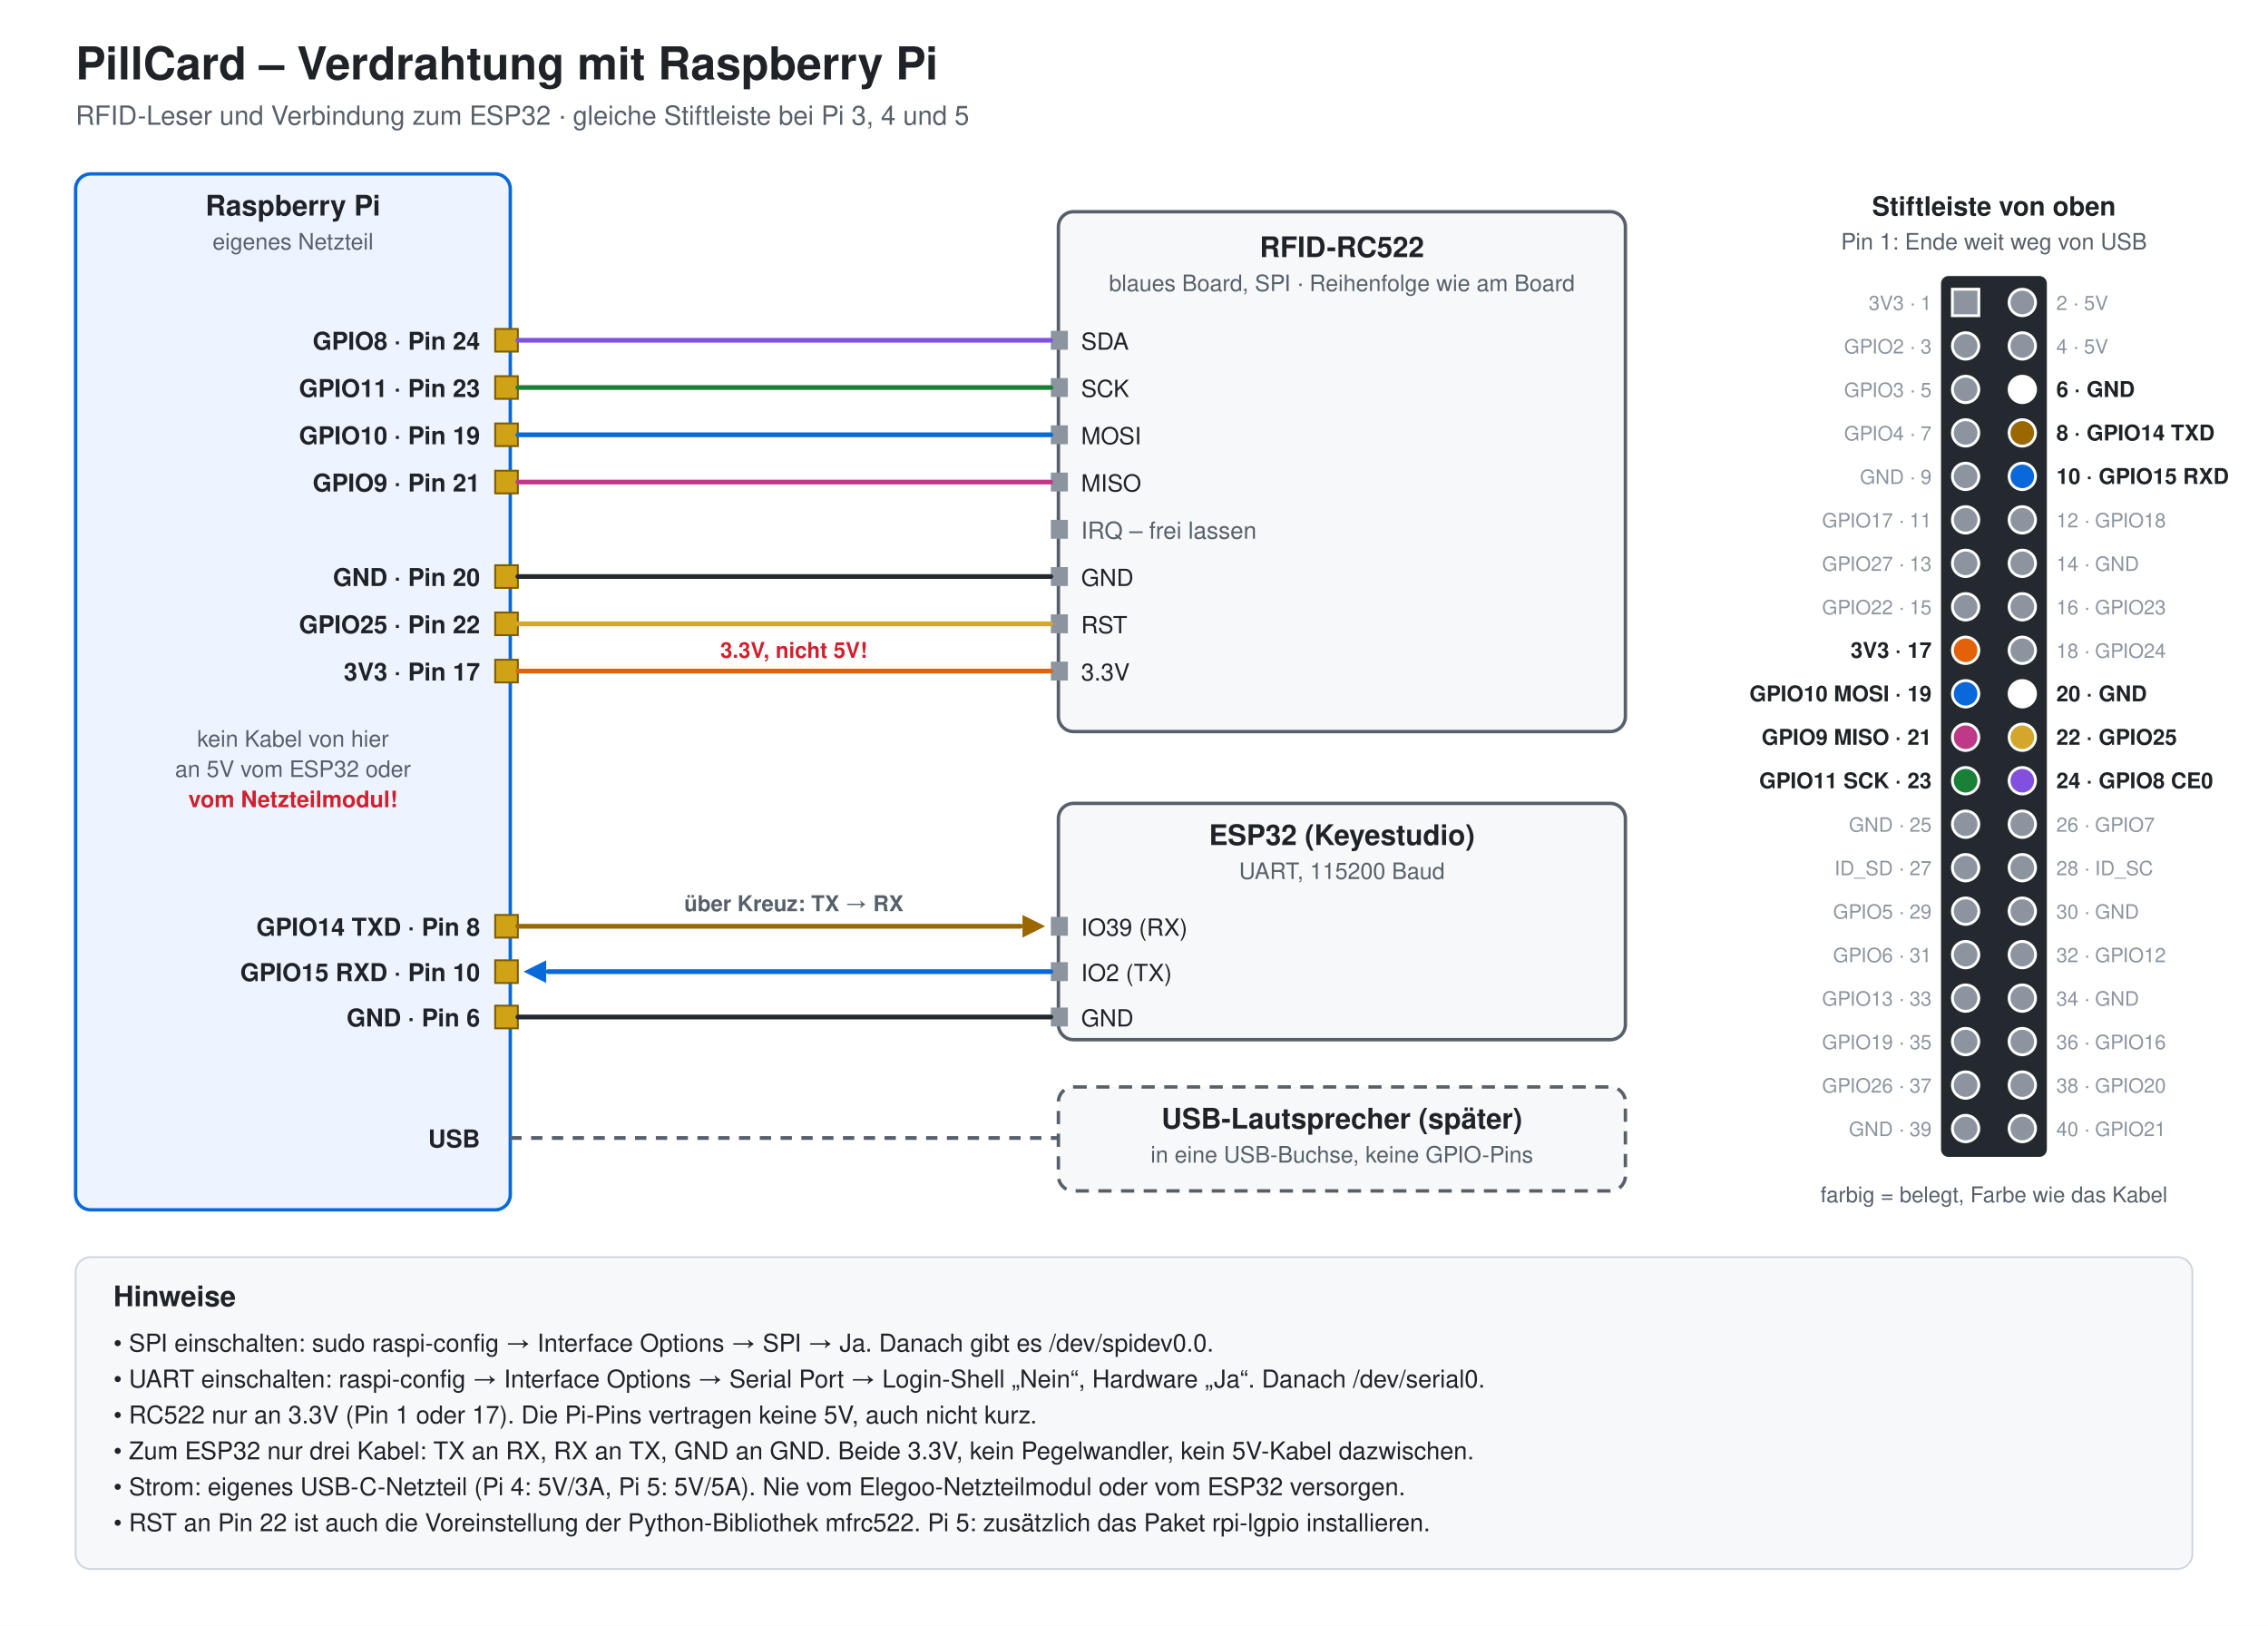
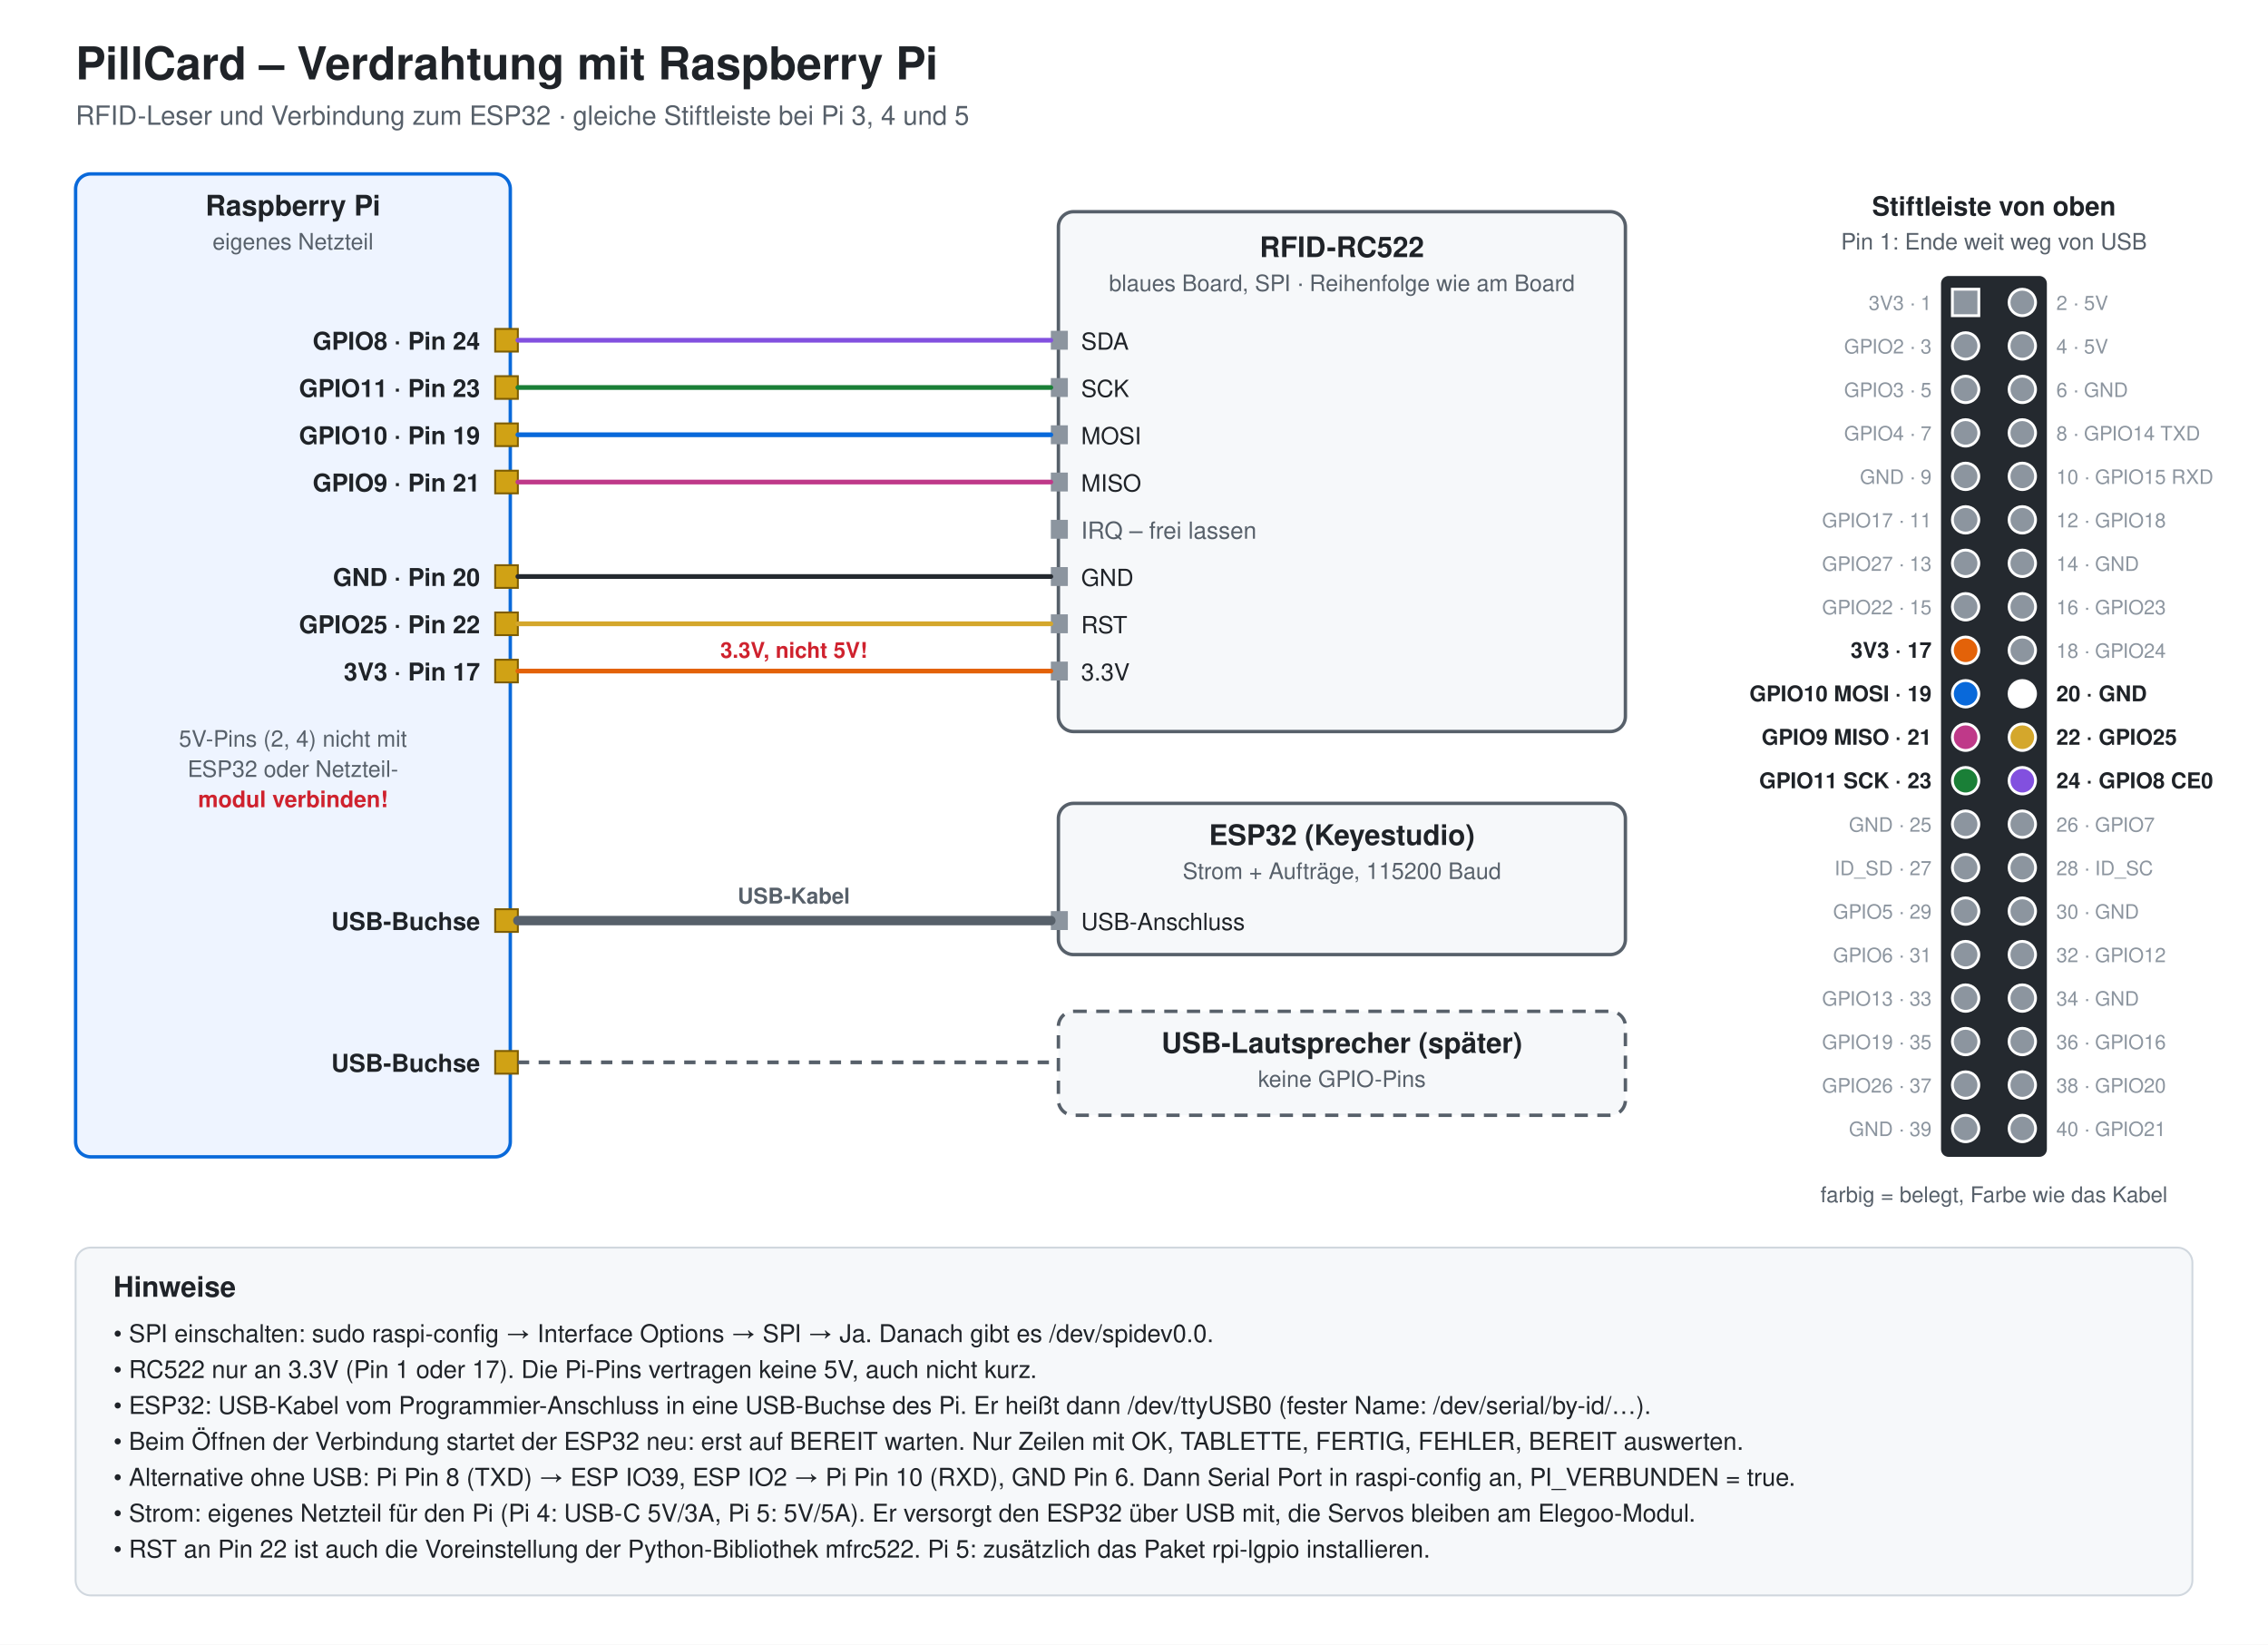
- <svg xmlns="http://www.w3.org/2000/svg" viewBox="0 0 1200 860" width="1200" height="860">
-   <rect width="1200" height="860" fill="#ffffff" />
+ <svg xmlns="http://www.w3.org/2000/svg" viewBox="0 0 1200 870" width="1200" height="870">
+   <rect width="1200" height="870" fill="#ffffff" />
  <text x="40" y="42" font-family="Helvetica, Arial, sans-serif" font-size="24" text-anchor="start" font-weight="bold" fill="#1f2328">PillCard – Verdrahtung mit Raspberry Pi</text>
  <text x="40" y="66" font-family="Helvetica, Arial, sans-serif" font-size="14" text-anchor="start" font-weight="normal" fill="#57606a">RFID-Leser und Verbindung zum ESP32 · gleiche Stiftleiste bei Pi 3, 4 und 5</text>
-   <rect x="40" y="92" width="230" height="548" rx="8" fill="#eef4ff" stroke="#0969da" stroke-width="1.8" />
+   <rect x="40" y="92" width="230" height="520" rx="8" fill="#eef4ff" stroke="#0969da" stroke-width="1.8" />
  <text x="155" y="114" font-family="Helvetica, Arial, sans-serif" font-size="15" text-anchor="middle" font-weight="bold" fill="#1f2328">Raspberry Pi</text>
  <text x="155" y="132" font-family="Helvetica, Arial, sans-serif" font-size="12" text-anchor="middle" font-weight="normal" fill="#57606a">eigenes Netzteil</text>
-   <text x="155" y="395" font-family="Helvetica, Arial, sans-serif" font-size="12" text-anchor="middle" font-weight="normal" fill="#57606a">kein Kabel von hier</text>
-   <text x="155" y="411" font-family="Helvetica, Arial, sans-serif" font-size="12" text-anchor="middle" font-weight="normal" fill="#57606a">an 5V vom ESP32 oder</text>
-   <text x="155" y="427" font-family="Helvetica, Arial, sans-serif" font-size="12" text-anchor="middle" font-weight="bold" fill="#cf222e">vom Netzteilmodul!</text>
+   <text x="155" y="395" font-family="Helvetica, Arial, sans-serif" font-size="12" text-anchor="middle" font-weight="normal" fill="#57606a">5V-Pins (2, 4) nicht mit</text>
+   <text x="155" y="411" font-family="Helvetica, Arial, sans-serif" font-size="12" text-anchor="middle" font-weight="normal" fill="#57606a">ESP32 oder Netzteil-</text>
+   <text x="155" y="427" font-family="Helvetica, Arial, sans-serif" font-size="12" text-anchor="middle" font-weight="bold" fill="#cf222e">modul verbinden!</text>
  <rect x="560" y="112" width="300" height="275" rx="8" fill="#f6f8fa" stroke="#57606a" stroke-width="1.8" />
  <text x="710" y="136" font-family="Helvetica, Arial, sans-serif" font-size="15" text-anchor="middle" font-weight="bold" fill="#1f2328">RFID-RC522</text>
  <text x="710" y="154" font-family="Helvetica, Arial, sans-serif" font-size="12" text-anchor="middle" font-weight="normal" fill="#57606a">blaues Board, SPI · Reihenfolge wie am Board</text>
  <rect x="262" y="174" width="12" height="12" fill="#d0a215" stroke="#7d5c00" />
  <text x="254" y="185" font-family="Helvetica, Arial, sans-serif" font-size="13" text-anchor="end" font-weight="bold" fill="#1f2328">GPIO8 · Pin 24</text>
  <rect x="556" y="175" width="9" height="10" fill="#8c959f" />
  <text x="572" y="185" font-family="Helvetica, Arial, sans-serif" font-size="12.5" text-anchor="start" font-weight="normal" fill="#1f2328">SDA</text>
  <line x1="274" y1="180" x2="556" y2="180" stroke="#8250df" stroke-width="2.5" stroke-linecap="round" />
  <rect x="262" y="199" width="12" height="12" fill="#d0a215" stroke="#7d5c00" />
  <text x="254" y="210" font-family="Helvetica, Arial, sans-serif" font-size="13" text-anchor="end" font-weight="bold" fill="#1f2328">GPIO11 · Pin 23</text>
  <rect x="556" y="200" width="9" height="10" fill="#8c959f" />
  <text x="572" y="210" font-family="Helvetica, Arial, sans-serif" font-size="12.5" text-anchor="start" font-weight="normal" fill="#1f2328">SCK</text>
  <line x1="274" y1="205" x2="556" y2="205" stroke="#1a7f37" stroke-width="2.5" stroke-linecap="round" />
  <rect x="262" y="224" width="12" height="12" fill="#d0a215" stroke="#7d5c00" />
  <text x="254" y="235" font-family="Helvetica, Arial, sans-serif" font-size="13" text-anchor="end" font-weight="bold" fill="#1f2328">GPIO10 · Pin 19</text>
  <rect x="556" y="225" width="9" height="10" fill="#8c959f" />
  <text x="572" y="235" font-family="Helvetica, Arial, sans-serif" font-size="12.5" text-anchor="start" font-weight="normal" fill="#1f2328">MOSI</text>
  <line x1="274" y1="230" x2="556" y2="230" stroke="#0969da" stroke-width="2.5" stroke-linecap="round" />
  <rect x="262" y="249" width="12" height="12" fill="#d0a215" stroke="#7d5c00" />
  <text x="254" y="260" font-family="Helvetica, Arial, sans-serif" font-size="13" text-anchor="end" font-weight="bold" fill="#1f2328">GPIO9 · Pin 21</text>
  <rect x="556" y="250" width="9" height="10" fill="#8c959f" />
  <text x="572" y="260" font-family="Helvetica, Arial, sans-serif" font-size="12.5" text-anchor="start" font-weight="normal" fill="#1f2328">MISO</text>
  <line x1="274" y1="255" x2="556" y2="255" stroke="#bf3989" stroke-width="2.5" stroke-linecap="round" />
  <rect x="556" y="275" width="9" height="10" fill="#8c959f" />
  <text x="572" y="285" font-family="Helvetica, Arial, sans-serif" font-size="12.5" text-anchor="start" font-weight="normal" fill="#57606a">IRQ – frei lassen</text>
  <rect x="262" y="299" width="12" height="12" fill="#d0a215" stroke="#7d5c00" />
  <text x="254" y="310" font-family="Helvetica, Arial, sans-serif" font-size="13" text-anchor="end" font-weight="bold" fill="#1f2328">GND · Pin 20</text>
  <rect x="556" y="300" width="9" height="10" fill="#8c959f" />
  <text x="572" y="310" font-family="Helvetica, Arial, sans-serif" font-size="12.5" text-anchor="start" font-weight="normal" fill="#1f2328">GND</text>
  <line x1="274" y1="305" x2="556" y2="305" stroke="#24292f" stroke-width="2.5" stroke-linecap="round" />
  <rect x="262" y="324" width="12" height="12" fill="#d0a215" stroke="#7d5c00" />
  <text x="254" y="335" font-family="Helvetica, Arial, sans-serif" font-size="13" text-anchor="end" font-weight="bold" fill="#1f2328">GPIO25 · Pin 22</text>
  <rect x="556" y="325" width="9" height="10" fill="#8c959f" />
  <text x="572" y="335" font-family="Helvetica, Arial, sans-serif" font-size="12.5" text-anchor="start" font-weight="normal" fill="#1f2328">RST</text>
  <line x1="274" y1="330" x2="556" y2="330" stroke="#d4a72c" stroke-width="2.5" stroke-linecap="round" />
  <rect x="262" y="349" width="12" height="12" fill="#d0a215" stroke="#7d5c00" />
  <text x="254" y="360" font-family="Helvetica, Arial, sans-serif" font-size="13" text-anchor="end" font-weight="bold" fill="#1f2328">3V3 · Pin 17</text>
  <rect x="556" y="350" width="9" height="10" fill="#8c959f" />
  <text x="572" y="360" font-family="Helvetica, Arial, sans-serif" font-size="12.5" text-anchor="start" font-weight="normal" fill="#1f2328">3.3V</text>
  <line x1="274" y1="355" x2="556" y2="355" stroke="#e36209" stroke-width="2.5" stroke-linecap="round" />
  <text x="420" y="348" font-family="Helvetica, Arial, sans-serif" font-size="11.5" text-anchor="middle" font-weight="bold" fill="#cf222e">3.3V, nicht 5V!</text>
-   <rect x="560" y="425" width="300" height="125" rx="8" fill="#f6f8fa" stroke="#57606a" stroke-width="1.8" />
+   <rect x="560" y="425" width="300" height="80" rx="8" fill="#f6f8fa" stroke="#57606a" stroke-width="1.8" />
  <text x="710" y="447" font-family="Helvetica, Arial, sans-serif" font-size="15" text-anchor="middle" font-weight="bold" fill="#1f2328">ESP32 (Keyestudio)</text>
-   <text x="710" y="465" font-family="Helvetica, Arial, sans-serif" font-size="12" text-anchor="middle" font-weight="normal" fill="#57606a">UART, 115200 Baud</text>
-   <rect x="262" y="484" width="12" height="12" fill="#d0a215" stroke="#7d5c00" />
-   <text x="254" y="495" font-family="Helvetica, Arial, sans-serif" font-size="13" text-anchor="end" font-weight="bold" fill="#1f2328">GPIO14 TXD · Pin 8</text>
-   <rect x="556" y="485" width="9" height="10" fill="#8c959f" />
-   <text x="572" y="495" font-family="Helvetica, Arial, sans-serif" font-size="12.5" text-anchor="start" font-weight="normal" fill="#1f2328">IO39 (RX)</text>
-   <line x1="274" y1="490" x2="540" y2="490" stroke="#9a6700" stroke-width="2.5" stroke-linecap="round" />
-   <polygon points="541,484 553,490 541,496" fill="#9a6700" />
-   <rect x="262" y="508" width="12" height="12" fill="#d0a215" stroke="#7d5c00" />
-   <text x="254" y="519" font-family="Helvetica, Arial, sans-serif" font-size="13" text-anchor="end" font-weight="bold" fill="#1f2328">GPIO15 RXD · Pin 10</text>
-   <rect x="556" y="509" width="9" height="10" fill="#8c959f" />
-   <text x="572" y="519" font-family="Helvetica, Arial, sans-serif" font-size="12.5" text-anchor="start" font-weight="normal" fill="#1f2328">IO2 (TX)</text>
-   <line x1="290" y1="514" x2="556" y2="514" stroke="#0969da" stroke-width="2.5" stroke-linecap="round" />
-   <polygon points="289,508 277,514 289,520" fill="#0969da" />
-   <rect x="262" y="532" width="12" height="12" fill="#d0a215" stroke="#7d5c00" />
-   <text x="254" y="543" font-family="Helvetica, Arial, sans-serif" font-size="13" text-anchor="end" font-weight="bold" fill="#1f2328">GND · Pin 6</text>
-   <rect x="556" y="533" width="9" height="10" fill="#8c959f" />
-   <text x="572" y="543" font-family="Helvetica, Arial, sans-serif" font-size="12.5" text-anchor="start" font-weight="normal" fill="#1f2328">GND</text>
-   <line x1="274" y1="538" x2="556" y2="538" stroke="#24292f" stroke-width="2.5" stroke-linecap="round" />
-   <text x="420" y="482" font-family="Helvetica, Arial, sans-serif" font-size="11.5" text-anchor="middle" font-weight="bold" fill="#57606a">über Kreuz: TX → RX</text>
-   <rect x="560" y="575" width="300" height="55" rx="8" fill="#f6f8fa" stroke="#57606a" stroke-width="1.8" stroke-dasharray="7 5" />
-   <text x="710" y="597" font-family="Helvetica, Arial, sans-serif" font-size="15" text-anchor="middle" font-weight="bold" fill="#1f2328">USB-Lautsprecher (später)</text>
-   <text x="710" y="615" font-family="Helvetica, Arial, sans-serif" font-size="12" text-anchor="middle" font-weight="normal" fill="#57606a">in eine USB-Buchse, keine GPIO-Pins</text>
-   <text x="254" y="607" font-family="Helvetica, Arial, sans-serif" font-size="13" text-anchor="end" font-weight="bold" fill="#1f2328">USB</text>
-   <line x1="270" y1="602" x2="560" y2="602" stroke="#57606a" stroke-width="2" stroke-dasharray="6 5" />
+   <text x="710" y="465" font-family="Helvetica, Arial, sans-serif" font-size="12" text-anchor="middle" font-weight="normal" fill="#57606a">Strom + Aufträge, 115200 Baud</text>
+   <rect x="262" y="481" width="12" height="12" fill="#d0a215" stroke="#7d5c00" />
+   <text x="254" y="492" font-family="Helvetica, Arial, sans-serif" font-size="13" text-anchor="end" font-weight="bold" fill="#1f2328">USB-Buchse</text>
+   <rect x="556" y="482" width="9" height="10" fill="#8c959f" />
+   <text x="572" y="492" font-family="Helvetica, Arial, sans-serif" font-size="12.5" text-anchor="start" font-weight="normal" fill="#1f2328">USB-Anschluss</text>
+   <line x1="274" y1="487" x2="556" y2="487" stroke="#57606a" stroke-width="5" stroke-linecap="round" />
+   <text x="420" y="478" font-family="Helvetica, Arial, sans-serif" font-size="11.5" text-anchor="middle" font-weight="bold" fill="#57606a">USB-Kabel</text>
+   <rect x="560" y="535" width="300" height="55" rx="8" fill="#f6f8fa" stroke="#57606a" stroke-width="1.8" stroke-dasharray="7 5" />
+   <text x="710" y="557" font-family="Helvetica, Arial, sans-serif" font-size="15" text-anchor="middle" font-weight="bold" fill="#1f2328">USB-Lautsprecher (später)</text>
+   <text x="710" y="575" font-family="Helvetica, Arial, sans-serif" font-size="12" text-anchor="middle" font-weight="normal" fill="#57606a">keine GPIO-Pins</text>
+   <rect x="262" y="556" width="12" height="12" fill="#d0a215" stroke="#7d5c00" />
+   <text x="254" y="567" font-family="Helvetica, Arial, sans-serif" font-size="13" text-anchor="end" font-weight="bold" fill="#1f2328">USB-Buchse</text>
+   <line x1="274" y1="562" x2="560" y2="562" stroke="#57606a" stroke-width="2" stroke-dasharray="6 5" />
  <text x="1055" y="114" font-family="Helvetica, Arial, sans-serif" font-size="14" text-anchor="middle" font-weight="bold" fill="#1f2328">Stiftleiste von oben</text>
  <text x="1055" y="132" font-family="Helvetica, Arial, sans-serif" font-size="12" text-anchor="middle" font-weight="normal" fill="#57606a">Pin 1: Ende weit weg von USB</text>
  <rect x="1027" y="146" width="56" height="466" rx="4" fill="#24292f" />
  <rect x="1033" y="153" width="14" height="14" fill="#8c959f" stroke="#ffffff" stroke-width="1.5" />
  <text x="1022" y="164" font-family="Helvetica, Arial, sans-serif" font-size="10.5" text-anchor="end" font-weight="normal" fill="#8c959f">3V3 · 1</text>
  <circle cx="1070" cy="160" r="7" fill="#8c959f" stroke="#ffffff" stroke-width="1.5" />
  <text x="1088" y="164" font-family="Helvetica, Arial, sans-serif" font-size="10.5" text-anchor="start" font-weight="normal" fill="#8c959f">2 · 5V</text>
  <circle cx="1040" cy="183" r="7" fill="#8c959f" stroke="#ffffff" stroke-width="1.5" />
  <text x="1022" y="187" font-family="Helvetica, Arial, sans-serif" font-size="10.5" text-anchor="end" font-weight="normal" fill="#8c959f">GPIO2 · 3</text>
  <circle cx="1070" cy="183" r="7" fill="#8c959f" stroke="#ffffff" stroke-width="1.5" />
  <text x="1088" y="187" font-family="Helvetica, Arial, sans-serif" font-size="10.5" text-anchor="start" font-weight="normal" fill="#8c959f">4 · 5V</text>
  <circle cx="1040" cy="206" r="7" fill="#8c959f" stroke="#ffffff" stroke-width="1.5" />
  <text x="1022" y="210" font-family="Helvetica, Arial, sans-serif" font-size="10.5" text-anchor="end" font-weight="normal" fill="#8c959f">GPIO3 · 5</text>
-   <circle cx="1070" cy="206" r="7" fill="#ffffff" stroke="#ffffff" stroke-width="1.5" />
-   <text x="1088" y="210" font-family="Helvetica, Arial, sans-serif" font-size="11.5" text-anchor="start" font-weight="bold" fill="#1f2328">6 · GND</text>
+   <circle cx="1070" cy="206" r="7" fill="#8c959f" stroke="#ffffff" stroke-width="1.5" />
+   <text x="1088" y="210" font-family="Helvetica, Arial, sans-serif" font-size="10.5" text-anchor="start" font-weight="normal" fill="#8c959f">6 · GND</text>
  <circle cx="1040" cy="229" r="7" fill="#8c959f" stroke="#ffffff" stroke-width="1.5" />
  <text x="1022" y="233" font-family="Helvetica, Arial, sans-serif" font-size="10.5" text-anchor="end" font-weight="normal" fill="#8c959f">GPIO4 · 7</text>
-   <circle cx="1070" cy="229" r="7" fill="#9a6700" stroke="#ffffff" stroke-width="1.5" />
-   <text x="1088" y="233" font-family="Helvetica, Arial, sans-serif" font-size="11.5" text-anchor="start" font-weight="bold" fill="#1f2328">8 · GPIO14 TXD</text>
+   <circle cx="1070" cy="229" r="7" fill="#8c959f" stroke="#ffffff" stroke-width="1.5" />
+   <text x="1088" y="233" font-family="Helvetica, Arial, sans-serif" font-size="10.5" text-anchor="start" font-weight="normal" fill="#8c959f">8 · GPIO14 TXD</text>
  <circle cx="1040" cy="252" r="7" fill="#8c959f" stroke="#ffffff" stroke-width="1.5" />
  <text x="1022" y="256" font-family="Helvetica, Arial, sans-serif" font-size="10.5" text-anchor="end" font-weight="normal" fill="#8c959f">GND · 9</text>
-   <circle cx="1070" cy="252" r="7" fill="#0969da" stroke="#ffffff" stroke-width="1.5" />
-   <text x="1088" y="256" font-family="Helvetica, Arial, sans-serif" font-size="11.5" text-anchor="start" font-weight="bold" fill="#1f2328">10 · GPIO15 RXD</text>
+   <circle cx="1070" cy="252" r="7" fill="#8c959f" stroke="#ffffff" stroke-width="1.5" />
+   <text x="1088" y="256" font-family="Helvetica, Arial, sans-serif" font-size="10.5" text-anchor="start" font-weight="normal" fill="#8c959f">10 · GPIO15 RXD</text>
  <circle cx="1040" cy="275" r="7" fill="#8c959f" stroke="#ffffff" stroke-width="1.5" />
  <text x="1022" y="279" font-family="Helvetica, Arial, sans-serif" font-size="10.5" text-anchor="end" font-weight="normal" fill="#8c959f">GPIO17 · 11</text>
  <circle cx="1070" cy="275" r="7" fill="#8c959f" stroke="#ffffff" stroke-width="1.5" />
  <text x="1088" y="279" font-family="Helvetica, Arial, sans-serif" font-size="10.5" text-anchor="start" font-weight="normal" fill="#8c959f">12 · GPIO18</text>
  <circle cx="1040" cy="298" r="7" fill="#8c959f" stroke="#ffffff" stroke-width="1.5" />
  <text x="1022" y="302" font-family="Helvetica, Arial, sans-serif" font-size="10.5" text-anchor="end" font-weight="normal" fill="#8c959f">GPIO27 · 13</text>
  <circle cx="1070" cy="298" r="7" fill="#8c959f" stroke="#ffffff" stroke-width="1.5" />
  <text x="1088" y="302" font-family="Helvetica, Arial, sans-serif" font-size="10.5" text-anchor="start" font-weight="normal" fill="#8c959f">14 · GND</text>
  <circle cx="1040" cy="321" r="7" fill="#8c959f" stroke="#ffffff" stroke-width="1.5" />
  <text x="1022" y="325" font-family="Helvetica, Arial, sans-serif" font-size="10.5" text-anchor="end" font-weight="normal" fill="#8c959f">GPIO22 · 15</text>
  <circle cx="1070" cy="321" r="7" fill="#8c959f" stroke="#ffffff" stroke-width="1.5" />
  <text x="1088" y="325" font-family="Helvetica, Arial, sans-serif" font-size="10.5" text-anchor="start" font-weight="normal" fill="#8c959f">16 · GPIO23</text>
  <circle cx="1040" cy="344" r="7" fill="#e36209" stroke="#ffffff" stroke-width="1.5" />
  <text x="1022" y="348" font-family="Helvetica, Arial, sans-serif" font-size="11.5" text-anchor="end" font-weight="bold" fill="#1f2328">3V3 · 17</text>
  <circle cx="1070" cy="344" r="7" fill="#8c959f" stroke="#ffffff" stroke-width="1.5" />
  <text x="1088" y="348" font-family="Helvetica, Arial, sans-serif" font-size="10.5" text-anchor="start" font-weight="normal" fill="#8c959f">18 · GPIO24</text>
  <circle cx="1040" cy="367" r="7" fill="#0969da" stroke="#ffffff" stroke-width="1.5" />
  <text x="1022" y="371" font-family="Helvetica, Arial, sans-serif" font-size="11.5" text-anchor="end" font-weight="bold" fill="#1f2328">GPIO10 MOSI · 19</text>
  <circle cx="1070" cy="367" r="7" fill="#ffffff" stroke="#ffffff" stroke-width="1.5" />
  <text x="1088" y="371" font-family="Helvetica, Arial, sans-serif" font-size="11.5" text-anchor="start" font-weight="bold" fill="#1f2328">20 · GND</text>
  <circle cx="1040" cy="390" r="7" fill="#bf3989" stroke="#ffffff" stroke-width="1.5" />
  <text x="1022" y="394" font-family="Helvetica, Arial, sans-serif" font-size="11.5" text-anchor="end" font-weight="bold" fill="#1f2328">GPIO9 MISO · 21</text>
  <circle cx="1070" cy="390" r="7" fill="#d4a72c" stroke="#ffffff" stroke-width="1.5" />
  <text x="1088" y="394" font-family="Helvetica, Arial, sans-serif" font-size="11.5" text-anchor="start" font-weight="bold" fill="#1f2328">22 · GPIO25</text>
  <circle cx="1040" cy="413" r="7" fill="#1a7f37" stroke="#ffffff" stroke-width="1.5" />
  <text x="1022" y="417" font-family="Helvetica, Arial, sans-serif" font-size="11.5" text-anchor="end" font-weight="bold" fill="#1f2328">GPIO11 SCK · 23</text>
  <circle cx="1070" cy="413" r="7" fill="#8250df" stroke="#ffffff" stroke-width="1.5" />
  <text x="1088" y="417" font-family="Helvetica, Arial, sans-serif" font-size="11.5" text-anchor="start" font-weight="bold" fill="#1f2328">24 · GPIO8 CE0</text>
  <circle cx="1040" cy="436" r="7" fill="#8c959f" stroke="#ffffff" stroke-width="1.5" />
  <text x="1022" y="440" font-family="Helvetica, Arial, sans-serif" font-size="10.5" text-anchor="end" font-weight="normal" fill="#8c959f">GND · 25</text>
  <circle cx="1070" cy="436" r="7" fill="#8c959f" stroke="#ffffff" stroke-width="1.5" />
  <text x="1088" y="440" font-family="Helvetica, Arial, sans-serif" font-size="10.5" text-anchor="start" font-weight="normal" fill="#8c959f">26 · GPIO7</text>
  <circle cx="1040" cy="459" r="7" fill="#8c959f" stroke="#ffffff" stroke-width="1.5" />
  <text x="1022" y="463" font-family="Helvetica, Arial, sans-serif" font-size="10.5" text-anchor="end" font-weight="normal" fill="#8c959f">ID_SD · 27</text>
  <circle cx="1070" cy="459" r="7" fill="#8c959f" stroke="#ffffff" stroke-width="1.5" />
  <text x="1088" y="463" font-family="Helvetica, Arial, sans-serif" font-size="10.5" text-anchor="start" font-weight="normal" fill="#8c959f">28 · ID_SC</text>
  <circle cx="1040" cy="482" r="7" fill="#8c959f" stroke="#ffffff" stroke-width="1.5" />
  <text x="1022" y="486" font-family="Helvetica, Arial, sans-serif" font-size="10.5" text-anchor="end" font-weight="normal" fill="#8c959f">GPIO5 · 29</text>
  <circle cx="1070" cy="482" r="7" fill="#8c959f" stroke="#ffffff" stroke-width="1.5" />
  <text x="1088" y="486" font-family="Helvetica, Arial, sans-serif" font-size="10.5" text-anchor="start" font-weight="normal" fill="#8c959f">30 · GND</text>
  <circle cx="1040" cy="505" r="7" fill="#8c959f" stroke="#ffffff" stroke-width="1.5" />
  <text x="1022" y="509" font-family="Helvetica, Arial, sans-serif" font-size="10.5" text-anchor="end" font-weight="normal" fill="#8c959f">GPIO6 · 31</text>
  <circle cx="1070" cy="505" r="7" fill="#8c959f" stroke="#ffffff" stroke-width="1.5" />
  <text x="1088" y="509" font-family="Helvetica, Arial, sans-serif" font-size="10.5" text-anchor="start" font-weight="normal" fill="#8c959f">32 · GPIO12</text>
  <circle cx="1040" cy="528" r="7" fill="#8c959f" stroke="#ffffff" stroke-width="1.5" />
  <text x="1022" y="532" font-family="Helvetica, Arial, sans-serif" font-size="10.5" text-anchor="end" font-weight="normal" fill="#8c959f">GPIO13 · 33</text>
  <circle cx="1070" cy="528" r="7" fill="#8c959f" stroke="#ffffff" stroke-width="1.5" />
  <text x="1088" y="532" font-family="Helvetica, Arial, sans-serif" font-size="10.5" text-anchor="start" font-weight="normal" fill="#8c959f">34 · GND</text>
  <circle cx="1040" cy="551" r="7" fill="#8c959f" stroke="#ffffff" stroke-width="1.5" />
  <text x="1022" y="555" font-family="Helvetica, Arial, sans-serif" font-size="10.5" text-anchor="end" font-weight="normal" fill="#8c959f">GPIO19 · 35</text>
  <circle cx="1070" cy="551" r="7" fill="#8c959f" stroke="#ffffff" stroke-width="1.5" />
  <text x="1088" y="555" font-family="Helvetica, Arial, sans-serif" font-size="10.5" text-anchor="start" font-weight="normal" fill="#8c959f">36 · GPIO16</text>
  <circle cx="1040" cy="574" r="7" fill="#8c959f" stroke="#ffffff" stroke-width="1.5" />
  <text x="1022" y="578" font-family="Helvetica, Arial, sans-serif" font-size="10.5" text-anchor="end" font-weight="normal" fill="#8c959f">GPIO26 · 37</text>
  <circle cx="1070" cy="574" r="7" fill="#8c959f" stroke="#ffffff" stroke-width="1.5" />
  <text x="1088" y="578" font-family="Helvetica, Arial, sans-serif" font-size="10.5" text-anchor="start" font-weight="normal" fill="#8c959f">38 · GPIO20</text>
  <circle cx="1040" cy="597" r="7" fill="#8c959f" stroke="#ffffff" stroke-width="1.5" />
  <text x="1022" y="601" font-family="Helvetica, Arial, sans-serif" font-size="10.5" text-anchor="end" font-weight="normal" fill="#8c959f">GND · 39</text>
  <circle cx="1070" cy="597" r="7" fill="#8c959f" stroke="#ffffff" stroke-width="1.5" />
  <text x="1088" y="601" font-family="Helvetica, Arial, sans-serif" font-size="10.5" text-anchor="start" font-weight="normal" fill="#8c959f">40 · GPIO21</text>
  <text x="1055" y="636" font-family="Helvetica, Arial, sans-serif" font-size="11.5" text-anchor="middle" font-weight="normal" fill="#57606a">farbig = belegt, Farbe wie das Kabel</text>
-   <rect x="40" y="665" width="1120" height="165" rx="8" fill="#f6f8fa" stroke="#d0d7de" />
-   <text x="60" y="691" font-family="Helvetica, Arial, sans-serif" font-size="15" text-anchor="start" font-weight="bold" fill="#1f2328">Hinweise</text>
-   <text x="60" y="715" font-family="Helvetica, Arial, sans-serif" font-size="13" text-anchor="start" font-weight="normal" fill="#1f2328">• SPI einschalten: sudo raspi-config → Interface Options → SPI → Ja. Danach gibt es /dev/spidev0.0.</text>
-   <text x="60" y="734" font-family="Helvetica, Arial, sans-serif" font-size="13" text-anchor="start" font-weight="normal" fill="#1f2328">• UART einschalten: raspi-config → Interface Options → Serial Port → Login-Shell „Nein“, Hardware „Ja“. Danach /dev/serial0.</text>
-   <text x="60" y="753" font-family="Helvetica, Arial, sans-serif" font-size="13" text-anchor="start" font-weight="normal" fill="#1f2328">• RC522 nur an 3.3V (Pin 1 oder 17). Die Pi-Pins vertragen keine 5V, auch nicht kurz.</text>
-   <text x="60" y="772" font-family="Helvetica, Arial, sans-serif" font-size="13" text-anchor="start" font-weight="normal" fill="#1f2328">• Zum ESP32 nur drei Kabel: TX an RX, RX an TX, GND an GND. Beide 3.3V, kein Pegelwandler, kein 5V-Kabel dazwischen.</text>
-   <text x="60" y="791" font-family="Helvetica, Arial, sans-serif" font-size="13" text-anchor="start" font-weight="normal" fill="#1f2328">• Strom: eigenes USB-C-Netzteil (Pi 4: 5V/3A, Pi 5: 5V/5A). Nie vom Elegoo-Netzteilmodul oder vom ESP32 versorgen.</text>
-   <text x="60" y="810" font-family="Helvetica, Arial, sans-serif" font-size="13" text-anchor="start" font-weight="normal" fill="#1f2328">• RST an Pin 22 ist auch die Voreinstellung der Python-Bibliothek mfrc522. Pi 5: zusätzlich das Paket rpi-lgpio installieren.</text>
+   <rect x="40" y="660" width="1120" height="184" rx="8" fill="#f6f8fa" stroke="#d0d7de" />
+   <text x="60" y="686" font-family="Helvetica, Arial, sans-serif" font-size="15" text-anchor="start" font-weight="bold" fill="#1f2328">Hinweise</text>
+   <text x="60" y="710" font-family="Helvetica, Arial, sans-serif" font-size="13" text-anchor="start" font-weight="normal" fill="#1f2328">• SPI einschalten: sudo raspi-config → Interface Options → SPI → Ja. Danach gibt es /dev/spidev0.0.</text>
+   <text x="60" y="729" font-family="Helvetica, Arial, sans-serif" font-size="13" text-anchor="start" font-weight="normal" fill="#1f2328">• RC522 nur an 3.3V (Pin 1 oder 17). Die Pi-Pins vertragen keine 5V, auch nicht kurz.</text>
+   <text x="60" y="748" font-family="Helvetica, Arial, sans-serif" font-size="13" text-anchor="start" font-weight="normal" fill="#1f2328">• ESP32: USB-Kabel vom Programmier-Anschluss in eine USB-Buchse des Pi. Er heißt dann /dev/ttyUSB0 (fester Name: /dev/serial/by-id/…).</text>
+   <text x="60" y="767" font-family="Helvetica, Arial, sans-serif" font-size="13" text-anchor="start" font-weight="normal" fill="#1f2328">• Beim Öffnen der Verbindung startet der ESP32 neu: erst auf BEREIT warten. Nur Zeilen mit OK, TABLETTE, FERTIG, FEHLER, BEREIT auswerten.</text>
+   <text x="60" y="786" font-family="Helvetica, Arial, sans-serif" font-size="13" text-anchor="start" font-weight="normal" fill="#1f2328">• Alternative ohne USB: Pi Pin 8 (TXD) → ESP IO39, ESP IO2 → Pi Pin 10 (RXD), GND Pin 6. Dann Serial Port in raspi-config an, PI_VERBUNDEN = true.</text>
+   <text x="60" y="805" font-family="Helvetica, Arial, sans-serif" font-size="13" text-anchor="start" font-weight="normal" fill="#1f2328">• Strom: eigenes Netzteil für den Pi (Pi 4: USB-C 5V/3A, Pi 5: 5V/5A). Er versorgt den ESP32 über USB mit, die Servos bleiben am Elegoo-Modul.</text>
+   <text x="60" y="824" font-family="Helvetica, Arial, sans-serif" font-size="13" text-anchor="start" font-weight="normal" fill="#1f2328">• RST an Pin 22 ist auch die Voreinstellung der Python-Bibliothek mfrc522. Pi 5: zusätzlich das Paket rpi-lgpio installieren.</text>
</svg>
